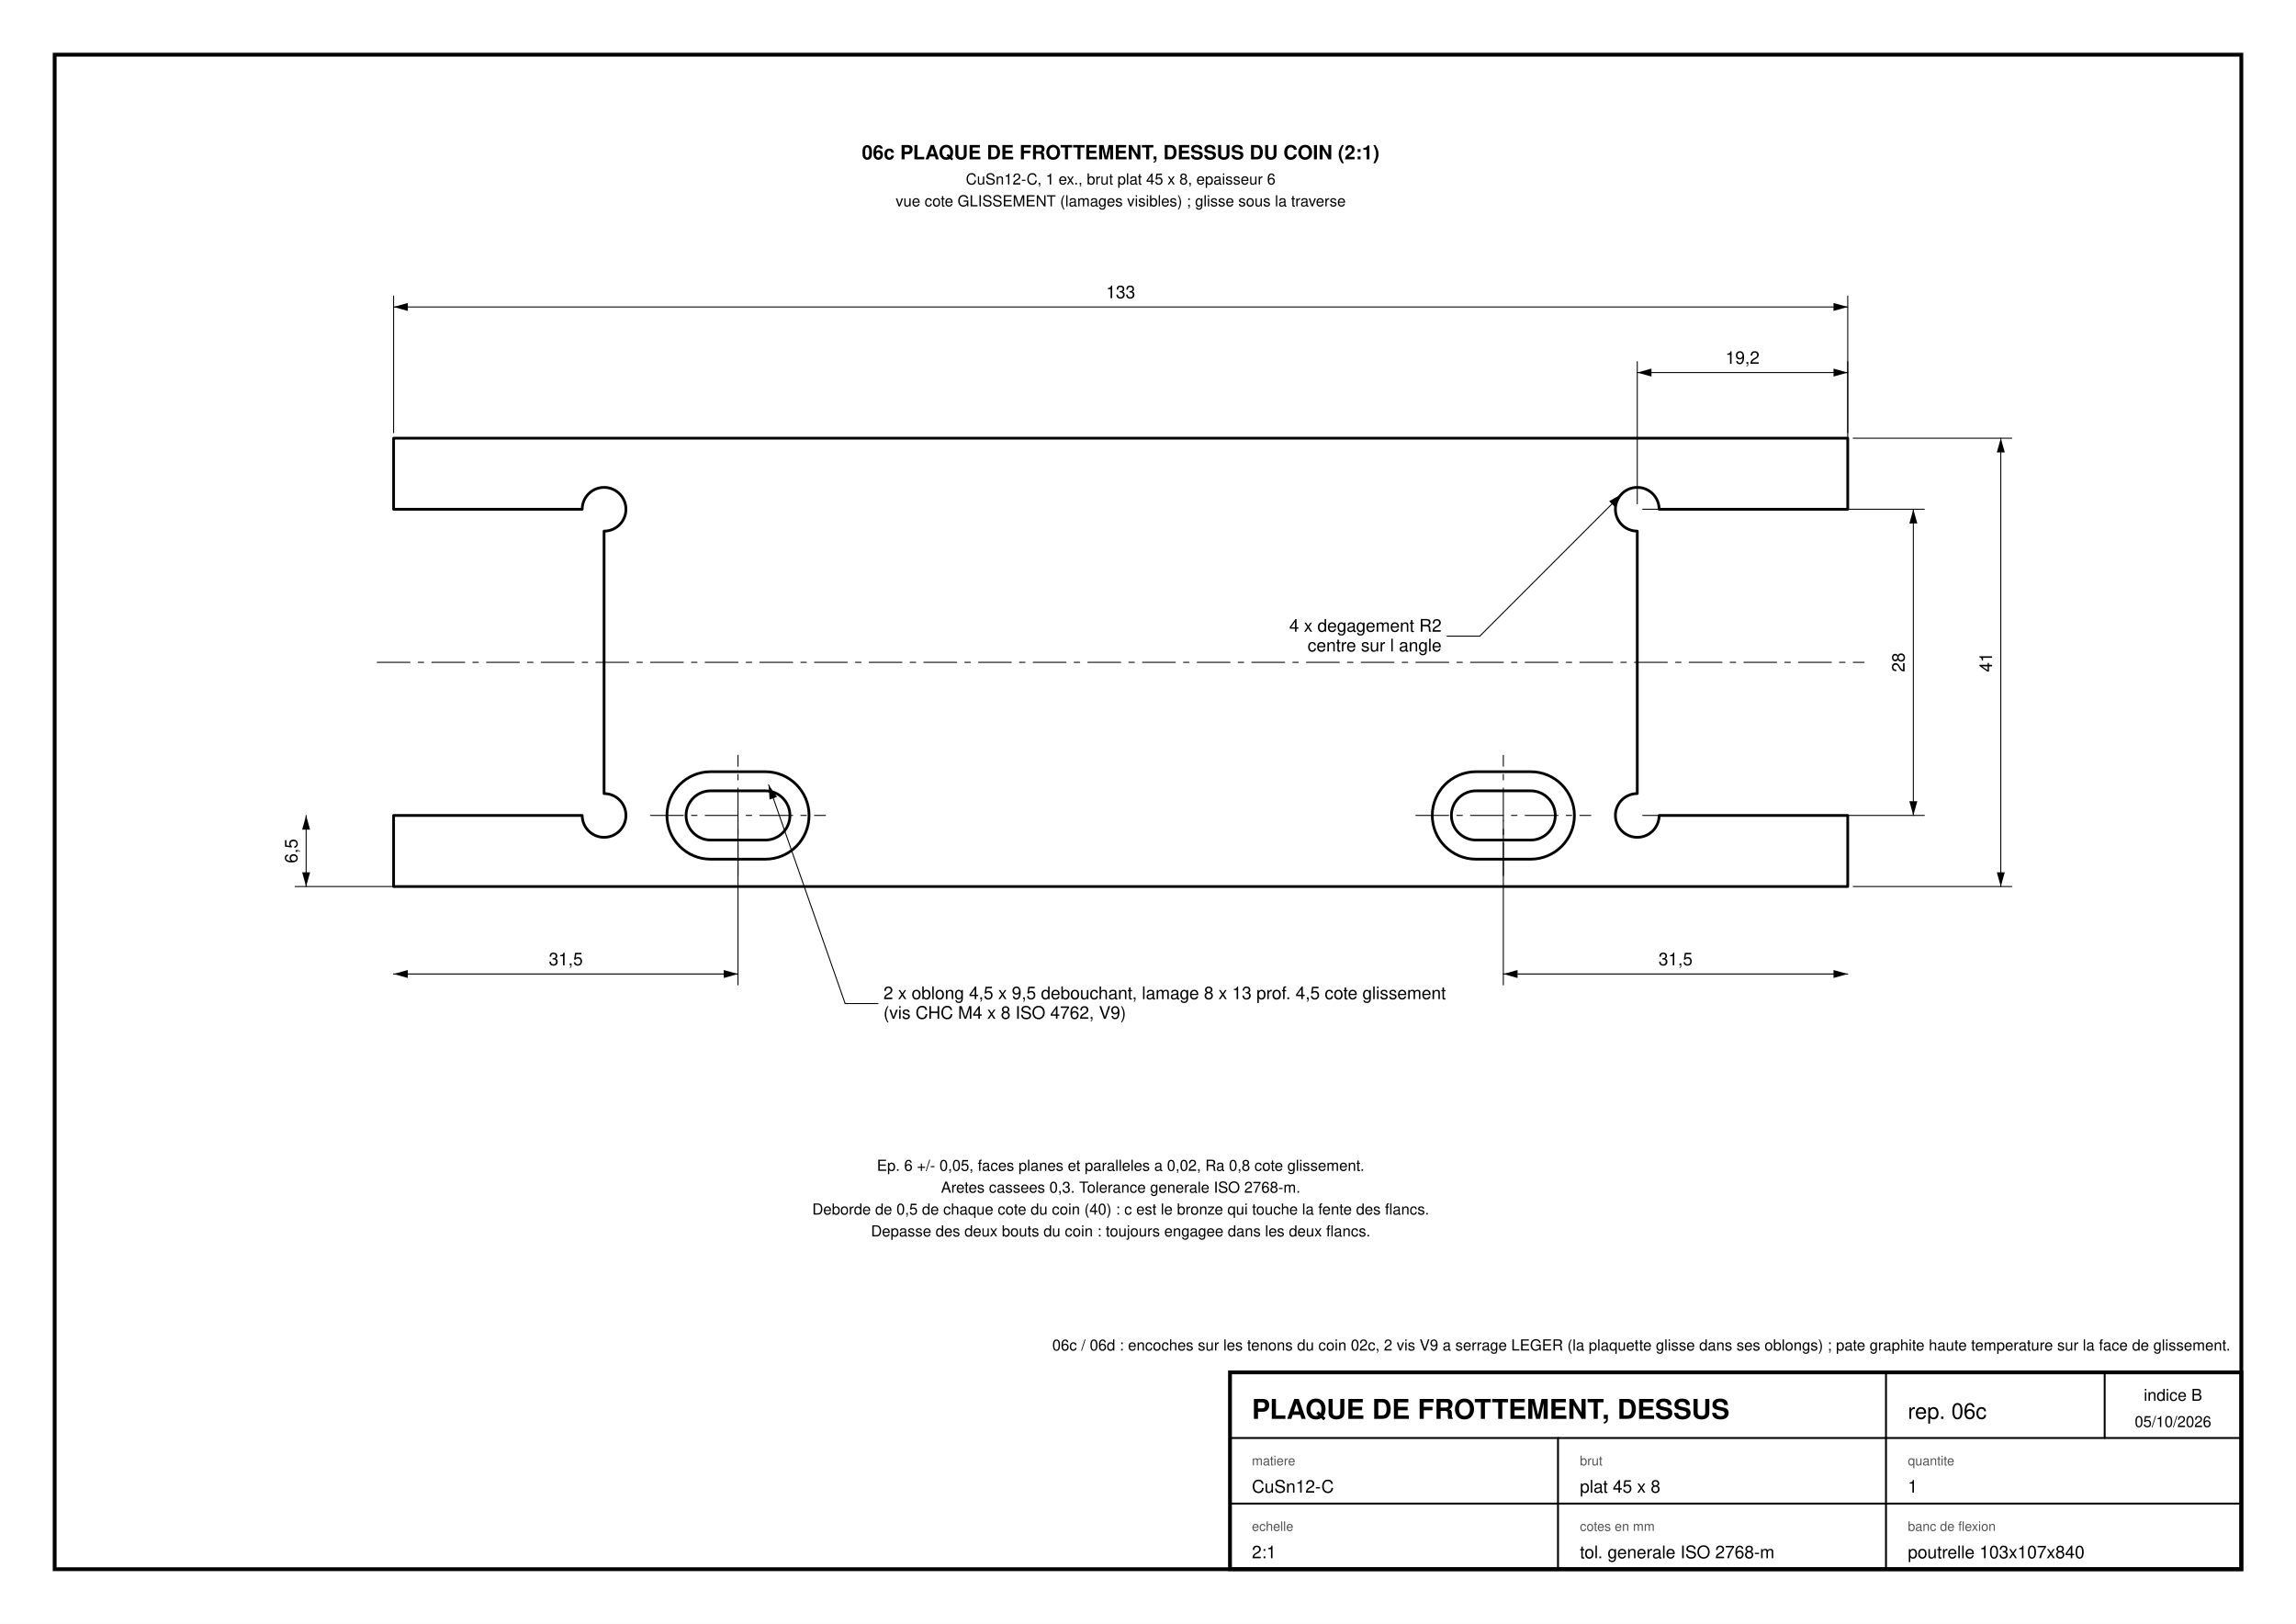
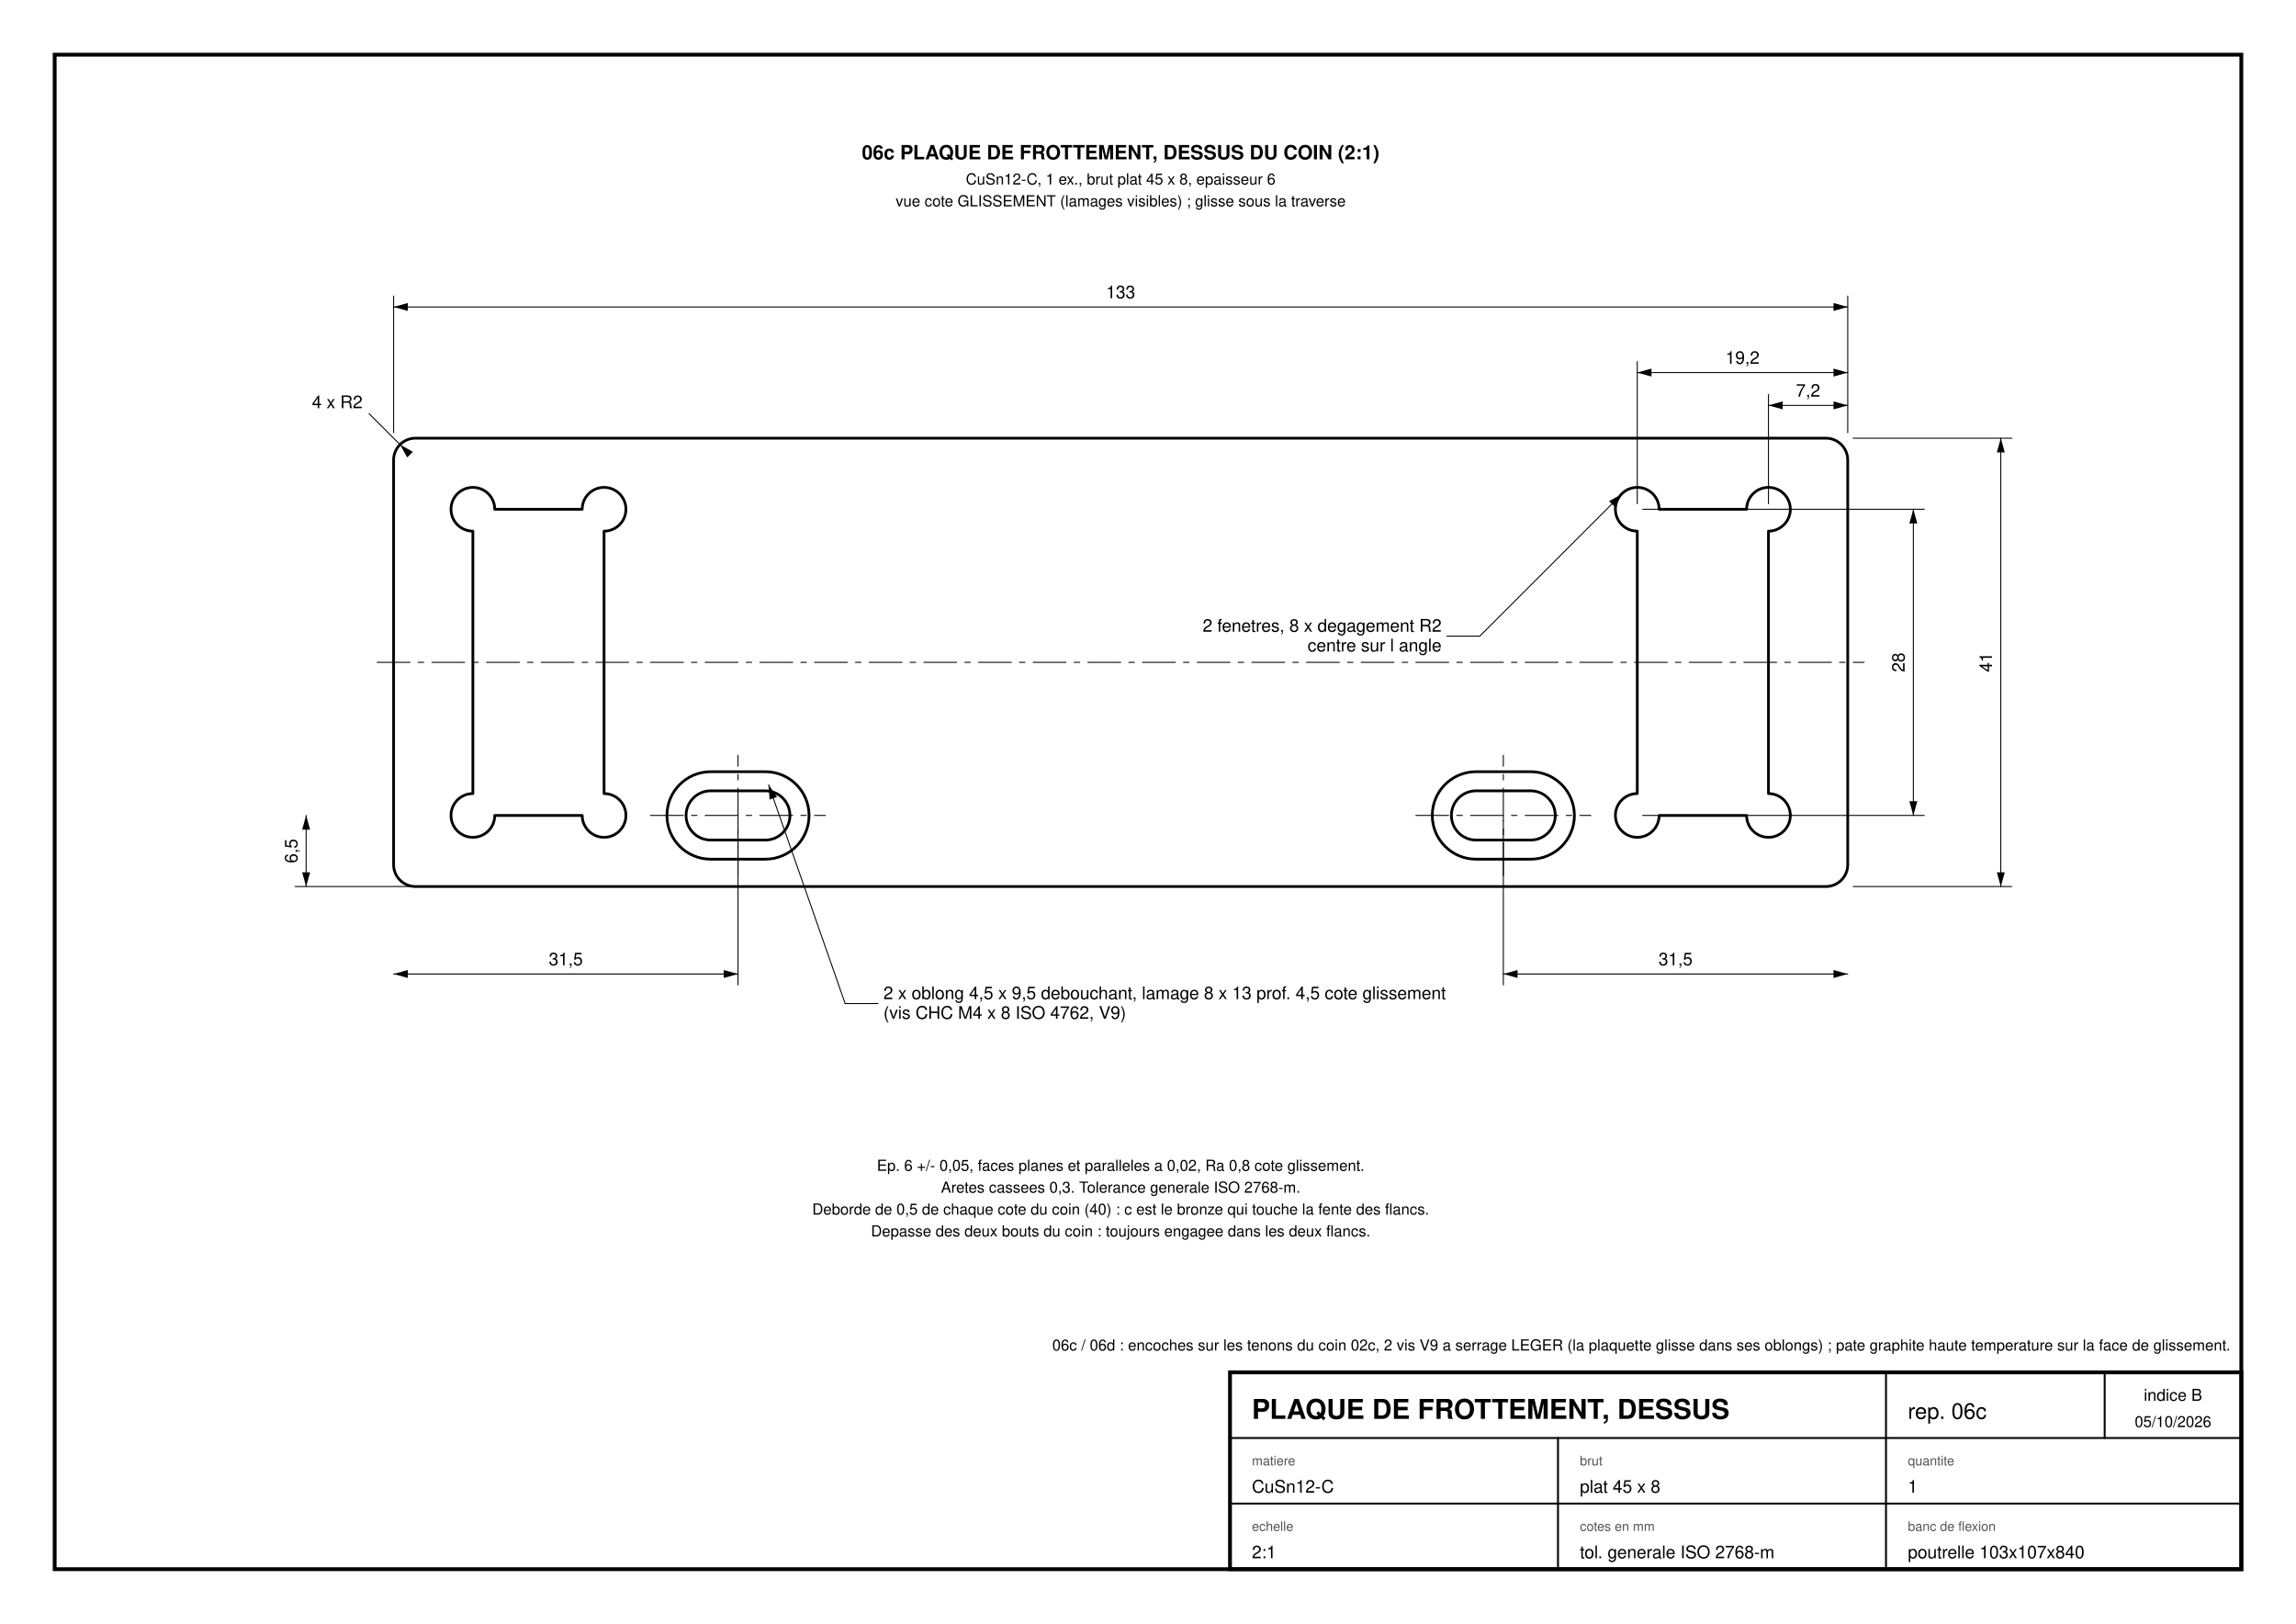
<svg xmlns="http://www.w3.org/2000/svg" width="420mm" height="297mm" viewBox="0 0 420 297">
  <rect width="420" height="297" fill="#fff" />
  <rect x="10.000" y="10.000" width="400.000" height="277.000" fill="none" stroke="#000" stroke-width="0.700" />
  <rect x="225.000" y="251.000" width="185.000" height="36.000" fill="none" stroke="#000" stroke-width="0.700" />
  <line x1="225.000" y1="263.000" x2="410.000" y2="263.000" stroke="#000" stroke-width="0.350" stroke-linecap="round" />
  <line x1="225.000" y1="275.000" x2="410.000" y2="275.000" stroke="#000" stroke-width="0.350" stroke-linecap="round" />
  <line x1="345.000" y1="251.000" x2="345.000" y2="263.000" stroke="#000" stroke-width="0.350" stroke-linecap="round" />
  <line x1="285.000" y1="263.000" x2="285.000" y2="287.000" stroke="#000" stroke-width="0.350" stroke-linecap="round" />
  <line x1="345.000" y1="263.000" x2="345.000" y2="287.000" stroke="#000" stroke-width="0.350" stroke-linecap="round" />
  <text x="229.000" y="259.500" font-family="Helvetica,Arial,sans-serif" font-size="5.00" fill="#000" text-anchor="start" font-weight="bold">PLAQUE DE FROTTEMENT, DESSUS</text>
  <line x1="385.000" y1="251.000" x2="385.000" y2="263.000" stroke="#000" stroke-width="0.350" stroke-linecap="round" />
  <text x="397.500" y="256.200" font-family="Helvetica,Arial,sans-serif" font-size="3.00" fill="#000" text-anchor="middle" font-weight="normal">indice B</text>
  <text x="397.500" y="261.000" font-family="Helvetica,Arial,sans-serif" font-size="2.80" fill="#000" text-anchor="middle" font-weight="normal">05/10/2026</text>
  <text x="349.000" y="259.500" font-family="Helvetica,Arial,sans-serif" font-size="4.00" fill="#000" text-anchor="start" font-weight="normal">rep. 06c</text>
  <text x="229.000" y="268.000" font-family="Helvetica,Arial,sans-serif" font-size="2.40" fill="#555" text-anchor="start" font-weight="normal">matiere</text>
  <text x="229.000" y="273.000" font-family="Helvetica,Arial,sans-serif" font-size="3.20" fill="#000" text-anchor="start" font-weight="normal">CuSn12-C</text>
  <text x="289.000" y="268.000" font-family="Helvetica,Arial,sans-serif" font-size="2.40" fill="#555" text-anchor="start" font-weight="normal">brut</text>
  <text x="289.000" y="273.000" font-family="Helvetica,Arial,sans-serif" font-size="3.20" fill="#000" text-anchor="start" font-weight="normal">plat 45 x 8</text>
  <text x="349.000" y="268.000" font-family="Helvetica,Arial,sans-serif" font-size="2.40" fill="#555" text-anchor="start" font-weight="normal">quantite</text>
  <text x="349.000" y="273.000" font-family="Helvetica,Arial,sans-serif" font-size="3.20" fill="#000" text-anchor="start" font-weight="normal">1</text>
  <text x="229.000" y="280.000" font-family="Helvetica,Arial,sans-serif" font-size="2.40" fill="#555" text-anchor="start" font-weight="normal">echelle</text>
  <text x="229.000" y="285.000" font-family="Helvetica,Arial,sans-serif" font-size="3.20" fill="#000" text-anchor="start" font-weight="normal">2:1</text>
  <text x="289.000" y="280.000" font-family="Helvetica,Arial,sans-serif" font-size="2.40" fill="#555" text-anchor="start" font-weight="normal">cotes en mm</text>
  <text x="289.000" y="285.000" font-family="Helvetica,Arial,sans-serif" font-size="3.20" fill="#000" text-anchor="start" font-weight="normal">tol. generale ISO 2768-m</text>
  <text x="349.000" y="280.000" font-family="Helvetica,Arial,sans-serif" font-size="2.40" fill="#555" text-anchor="start" font-weight="normal">banc de flexion</text>
  <text x="349.000" y="285.000" font-family="Helvetica,Arial,sans-serif" font-size="3.20" fill="#000" text-anchor="start" font-weight="normal">poutrelle 103x107x840</text>
  <text x="408.000" y="247.000" font-family="Helvetica,Arial,sans-serif" font-size="2.80" fill="#000" text-anchor="end" font-weight="normal">06c / 06d : encoches sur les tenons du coin 02c, 2 vis V9 a serrage LEGER (la plaquette glisse dans ses oblongs) ; pate graphite haute temperature sur la face de glissement.</text>
  <text x="205.000" y="29.142" font-family="Helvetica,Arial,sans-serif" font-size="3.60" fill="#000" text-anchor="middle" font-weight="bold">06c  PLAQUE DE FROTTEMENT, DESSUS DU COIN  (2:1)</text>
  <text x="205.000" y="33.742" font-family="Helvetica,Arial,sans-serif" font-size="2.80" fill="#000" text-anchor="middle" font-weight="normal">CuSn12-C, 1 ex., brut plat 45 x 8, epaisseur 6</text>
  <text x="205.000" y="37.742" font-family="Helvetica,Arial,sans-serif" font-size="2.80" fill="#000" text-anchor="middle" font-weight="normal">vue cote GLISSEMENT (lamages visibles) ; glisse sous la traverse</text>
-   <path d="M 338 162.142 L 72 162.142 L 72 149.142 L 106.5 149.142 A 4 4 0 1 0 110.5 145.142 L 110.5 97.142 A 4 4 0 1 0 106.5 93.142 L 72 93.142 L 72 80.142 L 338 80.142 L 338 93.142 L 303.5 93.142 A 4 4 0 1 0 299.5 97.142 L 299.5 145.142 A 4 4 0 1 0 303.5 149.142 L 338 149.142 L 338 162.142 Z" fill="none" stroke="#000" stroke-width="0.500" stroke-linecap="round" stroke-linejoin="round" />
+   <path d="M 334 162.142 L 76 162.142 A 4 4 0 0 1 72 158.142 L 72 84.142 A 4 4 0 0 1 76 80.142 L 334 80.142 A 4 4 0 0 1 338 84.142 L 338 158.142 A 4 4 0 0 1 334 162.142 Z" fill="none" stroke="#000" stroke-width="0.500" stroke-linecap="round" stroke-linejoin="round" />
+   <path d="M 106.5 149.142 L 90.5 149.142 A 4 4 0 1 1 86.5 145.142 L 86.5 97.142 A 4 4 0 1 1 90.5 93.142 L 106.5 93.142 A 4 4 0 1 1 110.5 97.142 L 110.5 145.142 A 4 4 0 1 1 106.5 149.142 Z" fill="none" stroke="#000" stroke-width="0.500" stroke-linecap="round" stroke-linejoin="round" />
+   <path d="M 319.5 149.142 L 303.5 149.142 A 4 4 0 1 1 299.5 145.142 L 299.5 97.142 A 4 4 0 1 1 303.5 93.142 L 319.5 93.142 A 4 4 0 1 1 323.5 97.142 L 323.5 145.142 A 4 4 0 1 1 319.5 149.142 Z" fill="none" stroke="#000" stroke-width="0.500" stroke-linecap="round" stroke-linejoin="round" />
  <path d="M 130 153.642 L 140 153.642 A 4.5 4.5 0 0 0 140 144.642 L 130 144.642 A 4.5 4.5 0 0 0 130 153.642 Z" fill="none" stroke="#000" stroke-width="0.500" stroke-linecap="round" stroke-linejoin="round" />
  <path d="M 270 153.642 L 280 153.642 A 4.5 4.5 0 0 0 280 144.642 L 270 144.642 A 4.5 4.5 0 0 0 270 153.642 Z" fill="none" stroke="#000" stroke-width="0.500" stroke-linecap="round" stroke-linejoin="round" />
  <path d="M 130 157.142 L 140 157.142 A 8 8 0 0 0 140 141.142 L 130 141.142 A 8 8 0 0 0 130 157.142 Z" fill="none" stroke="#000" stroke-width="0.500" stroke-linecap="round" stroke-linejoin="round" />
  <line x1="119.000" y1="149.142" x2="151.000" y2="149.142" stroke="#000" stroke-width="0.180" stroke-linecap="round" stroke-dasharray="6 1.5 1 1.5" />
  <line x1="135.000" y1="160.142" x2="135.000" y2="138.142" stroke="#000" stroke-width="0.180" stroke-linecap="round" stroke-dasharray="6 1.5 1 1.5" />
  <path d="M 270 157.142 L 280 157.142 A 8 8 0 0 0 280 141.142 L 270 141.142 A 8 8 0 0 0 270 157.142 Z" fill="none" stroke="#000" stroke-width="0.500" stroke-linecap="round" stroke-linejoin="round" />
  <line x1="259.000" y1="149.142" x2="291.000" y2="149.142" stroke="#000" stroke-width="0.180" stroke-linecap="round" stroke-dasharray="6 1.5 1 1.5" />
  <line x1="275.000" y1="160.142" x2="275.000" y2="138.142" stroke="#000" stroke-width="0.180" stroke-linecap="round" stroke-dasharray="6 1.5 1 1.5" />
  <line x1="69.000" y1="121.142" x2="341.000" y2="121.142" stroke="#000" stroke-width="0.180" stroke-linecap="round" stroke-dasharray="6 1.5 1 1.5" />
  <line x1="72.000" y1="79.142" x2="72.000" y2="54.142" stroke="#000" stroke-width="0.180" stroke-linecap="round" />
  <line x1="338.000" y1="79.142" x2="338.000" y2="54.142" stroke="#000" stroke-width="0.180" stroke-linecap="round" />
  <line x1="72.000" y1="56.142" x2="338.000" y2="56.142" stroke="#000" stroke-width="0.180" stroke-linecap="round" />
  <path d="M 72 56.142 L 74.6 56.87 L 74.6 55.414 Z" fill="#000" />
  <path d="M 338 56.142 L 335.4 55.414 L 335.4 56.87 Z" fill="#000" />
  <text x="205.000" y="54.542" font-family="Helvetica,Arial,sans-serif" font-size="3.20" fill="#000" text-anchor="middle" font-weight="normal">133</text>
  <line x1="339.000" y1="162.142" x2="368.000" y2="162.142" stroke="#000" stroke-width="0.180" stroke-linecap="round" />
  <line x1="339.000" y1="80.142" x2="368.000" y2="80.142" stroke="#000" stroke-width="0.180" stroke-linecap="round" />
  <line x1="366.000" y1="162.142" x2="366.000" y2="80.142" stroke="#000" stroke-width="0.180" stroke-linecap="round" />
  <path d="M 366 162.142 L 366.728 159.542 L 365.272 159.542 Z" fill="#000" />
  <path d="M 366 80.142 L 365.272 82.742 L 366.728 82.742 Z" fill="#000" />
  <text x="364.400" y="121.142" font-family="Helvetica,Arial,sans-serif" font-size="3.20" fill="#000" text-anchor="middle" font-weight="normal" transform="rotate(-90.00 364.400 121.142)">41</text>
  <line x1="300.500" y1="149.142" x2="352.000" y2="149.142" stroke="#000" stroke-width="0.180" stroke-linecap="round" />
  <line x1="300.500" y1="93.142" x2="352.000" y2="93.142" stroke="#000" stroke-width="0.180" stroke-linecap="round" />
  <line x1="350.000" y1="149.142" x2="350.000" y2="93.142" stroke="#000" stroke-width="0.180" stroke-linecap="round" />
  <path d="M 350 149.142 L 350.728 146.542 L 349.272 146.542 Z" fill="#000" />
  <path d="M 350 93.142 L 349.272 95.742 L 350.728 95.742 Z" fill="#000" />
  <text x="348.400" y="121.142" font-family="Helvetica,Arial,sans-serif" font-size="3.20" fill="#000" text-anchor="middle" font-weight="normal" transform="rotate(-90.00 348.400 121.142)">28</text>
  <line x1="299.500" y1="92.142" x2="299.500" y2="66.142" stroke="#000" stroke-width="0.180" stroke-linecap="round" />
-   <line x1="338.000" y1="92.142" x2="338.000" y2="66.142" stroke="#000" stroke-width="0.180" stroke-linecap="round" />
  <line x1="299.500" y1="68.142" x2="338.000" y2="68.142" stroke="#000" stroke-width="0.180" stroke-linecap="round" />
  <path d="M 299.5 68.142 L 302.1 68.87 L 302.1 67.414 Z" fill="#000" />
  <path d="M 338 68.142 L 335.4 67.414 L 335.4 68.87 Z" fill="#000" />
  <text x="318.750" y="66.542" font-family="Helvetica,Arial,sans-serif" font-size="3.20" fill="#000" text-anchor="middle" font-weight="normal">19,2</text>
+   <line x1="323.500" y1="92.142" x2="323.500" y2="72.142" stroke="#000" stroke-width="0.180" stroke-linecap="round" />
+   <line x1="323.500" y1="74.142" x2="338.000" y2="74.142" stroke="#000" stroke-width="0.180" stroke-linecap="round" />
+   <path d="M 323.5 74.142 L 326.1 74.87 L 326.1 73.414 Z" fill="#000" />
+   <path d="M 338 74.142 L 335.4 73.414 L 335.4 74.87 Z" fill="#000" />
+   <text x="330.750" y="72.542" font-family="Helvetica,Arial,sans-serif" font-size="3.20" fill="#000" text-anchor="middle" font-weight="normal">7,2</text>
+   <line x1="73.172" y1="81.314" x2="67.515" y2="75.657" stroke="#000" stroke-width="0.180" stroke-linecap="round" />
+   <path d="M 73.172 81.314 L 74.495 83.667 L 75.525 82.637 Z" fill="#000" />
+   <text x="66.315" y="74.657" font-family="Helvetica,Arial,sans-serif" font-size="3.20" fill="#000" text-anchor="end" font-weight="normal">4 x R2</text>
  <line x1="135.000" y1="150.142" x2="135.000" y2="180.142" stroke="#000" stroke-width="0.180" stroke-linecap="round" />
  <line x1="72.000" y1="178.142" x2="135.000" y2="178.142" stroke="#000" stroke-width="0.180" stroke-linecap="round" />
  <path d="M 72 178.142 L 74.6 178.87 L 74.6 177.414 Z" fill="#000" />
  <path d="M 135 178.142 L 132.4 177.414 L 132.4 178.87 Z" fill="#000" />
  <text x="103.500" y="176.542" font-family="Helvetica,Arial,sans-serif" font-size="3.20" fill="#000" text-anchor="middle" font-weight="normal">31,5</text>
  <line x1="275.000" y1="150.142" x2="275.000" y2="180.142" stroke="#000" stroke-width="0.180" stroke-linecap="round" />
  <line x1="275.000" y1="178.142" x2="338.000" y2="178.142" stroke="#000" stroke-width="0.180" stroke-linecap="round" />
  <path d="M 275 178.142 L 277.6 178.87 L 277.6 177.414 Z" fill="#000" />
  <path d="M 338 178.142 L 335.4 177.414 L 335.4 178.87 Z" fill="#000" />
  <text x="306.500" y="176.542" font-family="Helvetica,Arial,sans-serif" font-size="3.20" fill="#000" text-anchor="middle" font-weight="normal">31,5</text>
  <line x1="134.000" y1="162.142" x2="54.000" y2="162.142" stroke="#000" stroke-width="0.180" stroke-linecap="round" />
  <line x1="56.000" y1="162.142" x2="56.000" y2="149.142" stroke="#000" stroke-width="0.180" stroke-linecap="round" />
  <path d="M 56 162.142 L 56.728 159.542 L 55.272 159.542 Z" fill="#000" />
  <path d="M 56 149.142 L 55.272 151.742 L 56.728 151.742 Z" fill="#000" />
  <text x="54.400" y="155.642" font-family="Helvetica,Arial,sans-serif" font-size="3.20" fill="#000" text-anchor="middle" font-weight="normal" transform="rotate(-90.00 54.400 155.642)">6,5</text>
  <line x1="140.600" y1="143.542" x2="154.600" y2="183.542" stroke="#000" stroke-width="0.180" stroke-linecap="round" />
  <path d="M 140.6 143.542 L 140.772 146.237 L 142.146 145.756 Z" fill="#000" />
  <line x1="154.600" y1="183.542" x2="160.600" y2="183.542" stroke="#000" stroke-width="0.180" stroke-linecap="round" />
  <text x="161.600" y="182.742" font-family="Helvetica,Arial,sans-serif" font-size="3.20" fill="#000" text-anchor="start" font-weight="normal">2 x oblong 4,5 x 9,5 debouchant, lamage 8 x 13 prof. 4,5 cote glissement</text>
  <text x="161.600" y="186.342" font-family="Helvetica,Arial,sans-serif" font-size="3.20" fill="#000" text-anchor="start" font-weight="normal">(vis CHC M4 x 8 ISO 4762, V9)</text>
  <line x1="296.700" y1="90.342" x2="270.700" y2="116.342" stroke="#000" stroke-width="0.180" stroke-linecap="round" />
  <path d="M 296.7 90.342 L 294.347 91.666 L 295.376 92.695 Z" fill="#000" />
  <line x1="270.700" y1="116.342" x2="264.700" y2="116.342" stroke="#000" stroke-width="0.180" stroke-linecap="round" />
-   <text x="263.700" y="115.542" font-family="Helvetica,Arial,sans-serif" font-size="3.20" fill="#000" text-anchor="end" font-weight="normal">4 x degagement R2</text>
+   <text x="263.700" y="115.542" font-family="Helvetica,Arial,sans-serif" font-size="3.20" fill="#000" text-anchor="end" font-weight="normal">2 fenetres, 8 x degagement R2</text>
  <text x="263.700" y="119.142" font-family="Helvetica,Arial,sans-serif" font-size="3.20" fill="#000" text-anchor="end" font-weight="normal">centre sur l angle</text>
  <text x="205.000" y="214.142" font-family="Helvetica,Arial,sans-serif" font-size="2.80" fill="#000" text-anchor="middle" font-weight="normal">Ep. 6 +/- 0,05, faces planes et paralleles a 0,02, Ra 0,8 cote glissement.</text>
  <text x="205.000" y="218.142" font-family="Helvetica,Arial,sans-serif" font-size="2.80" fill="#000" text-anchor="middle" font-weight="normal">Aretes cassees 0,3. Tolerance generale ISO 2768-m.</text>
  <text x="205.000" y="222.142" font-family="Helvetica,Arial,sans-serif" font-size="2.80" fill="#000" text-anchor="middle" font-weight="normal">Deborde de 0,5 de chaque cote du coin (40) : c est le bronze qui touche la fente des flancs.</text>
  <text x="205.000" y="226.142" font-family="Helvetica,Arial,sans-serif" font-size="2.80" fill="#000" text-anchor="middle" font-weight="normal">Depasse des deux bouts du coin : toujours engagee dans les deux flancs.</text>
</svg>
